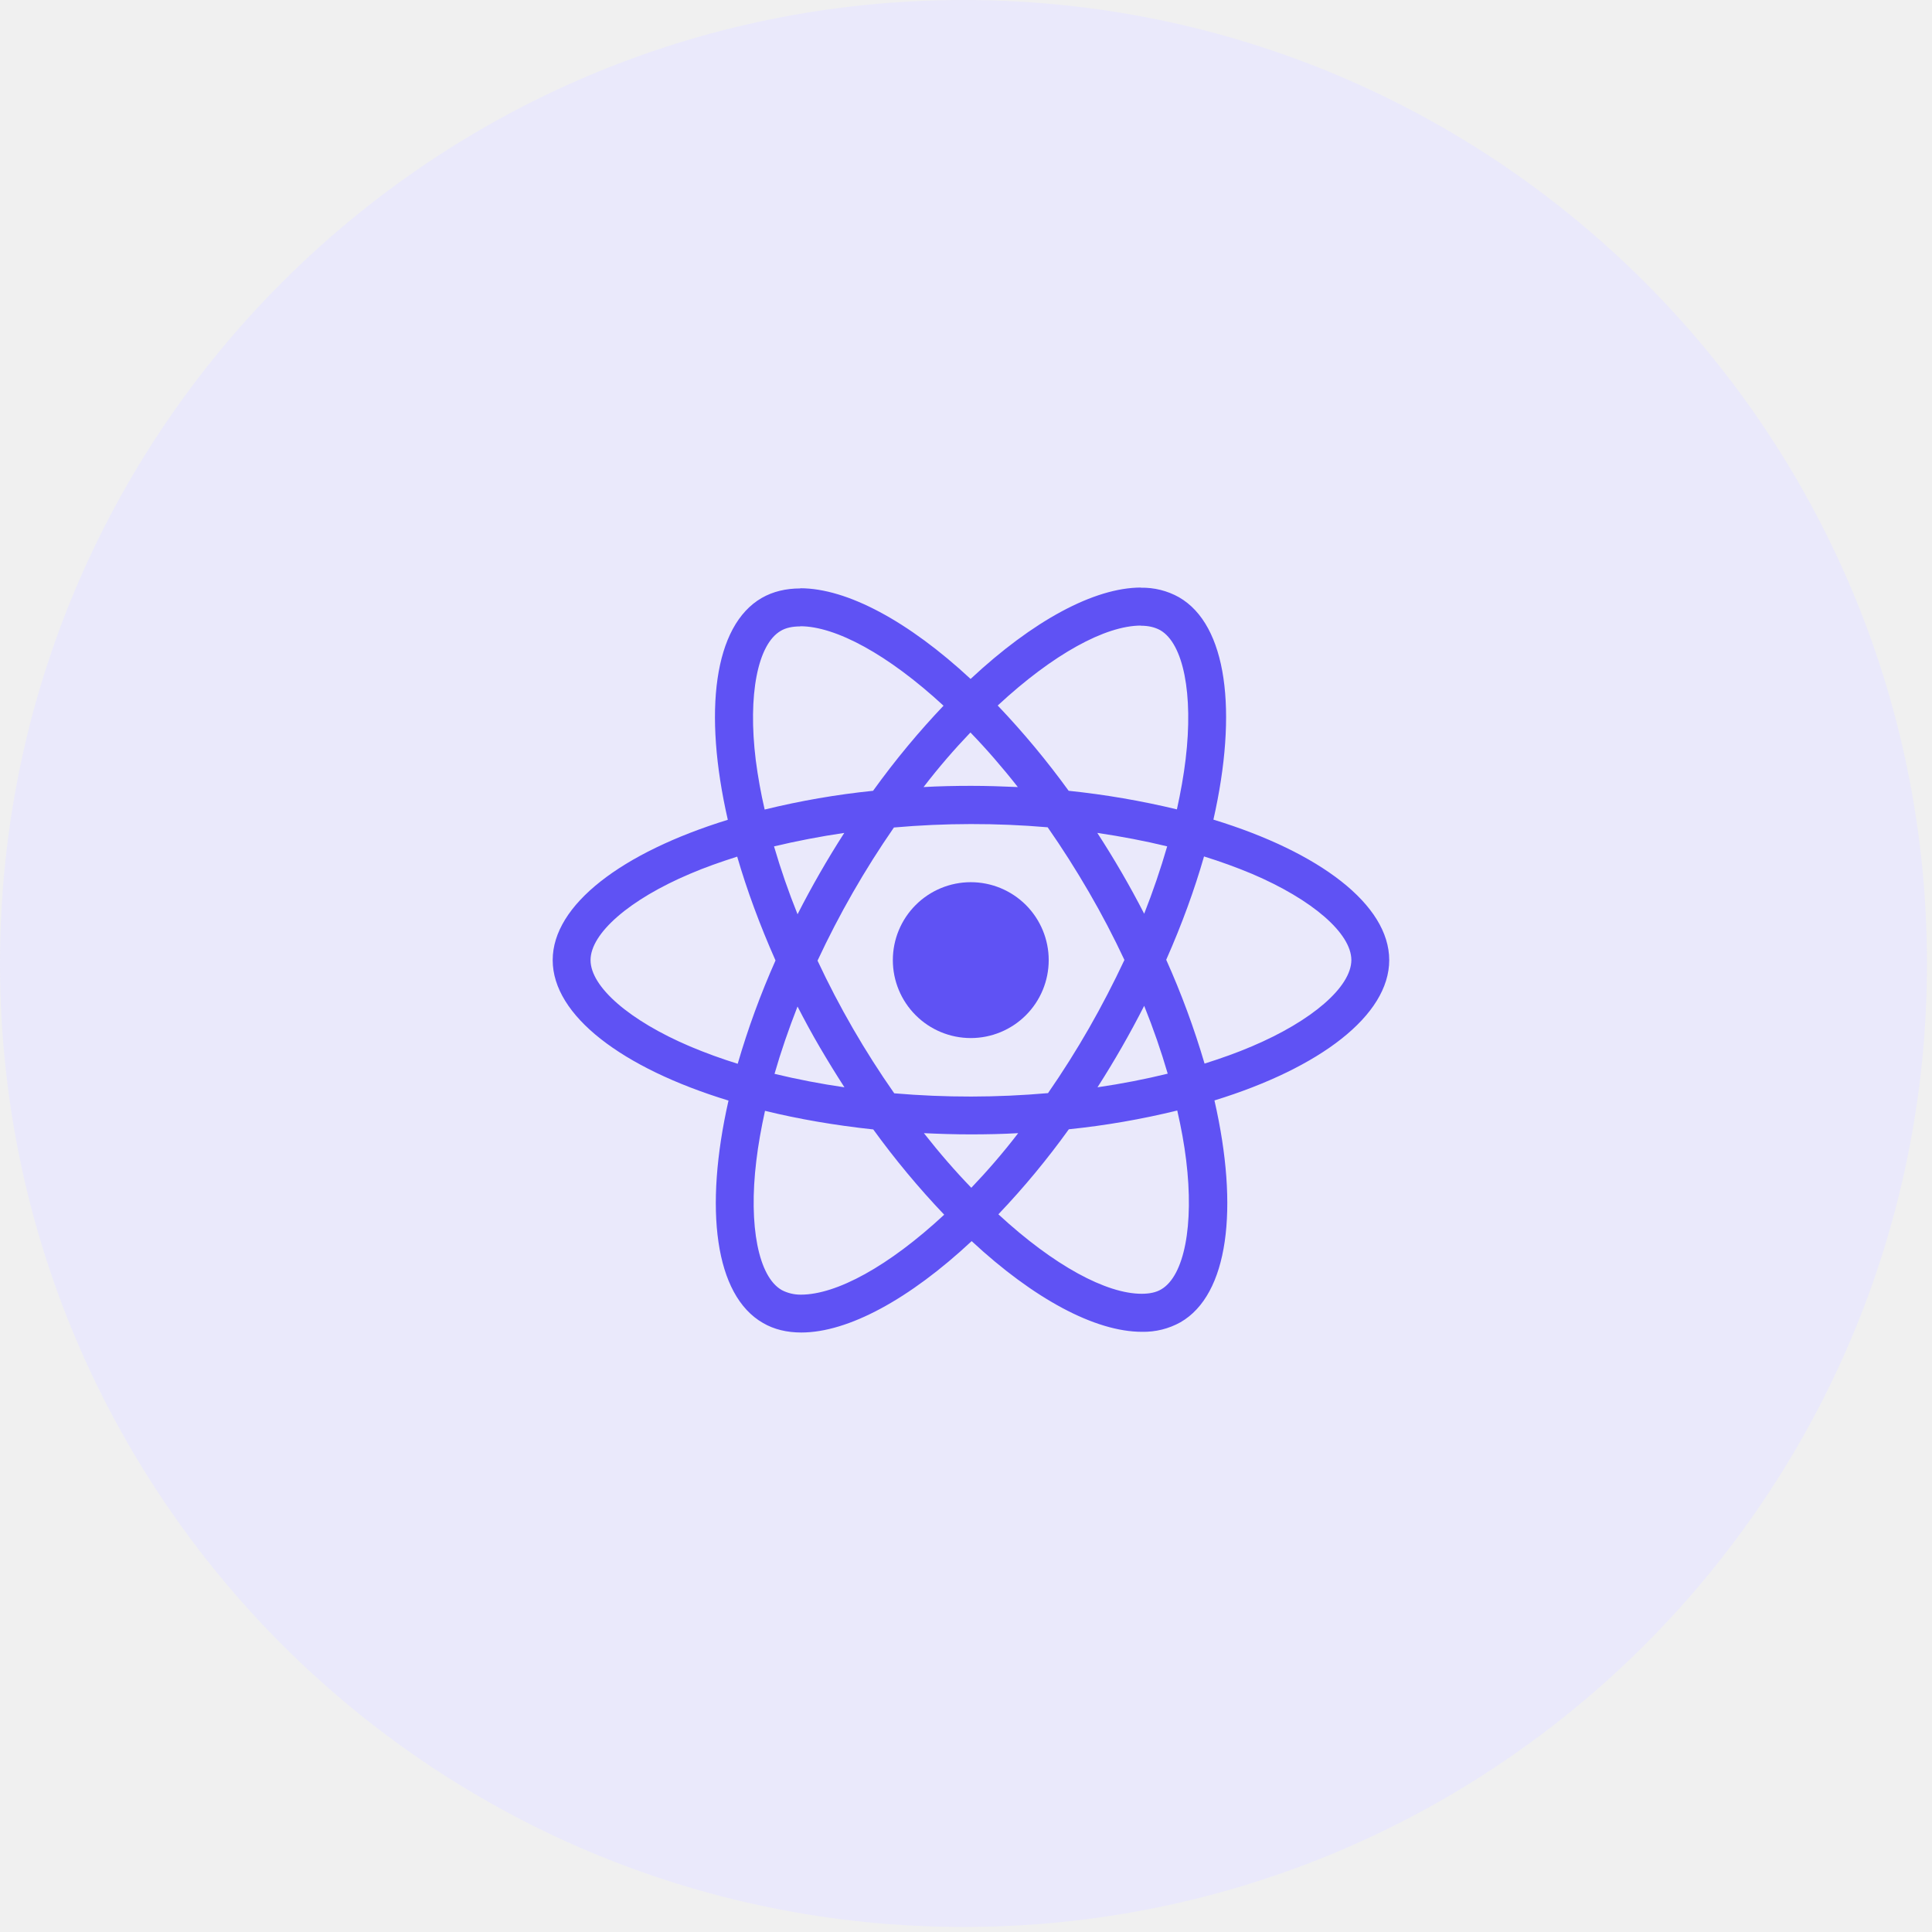
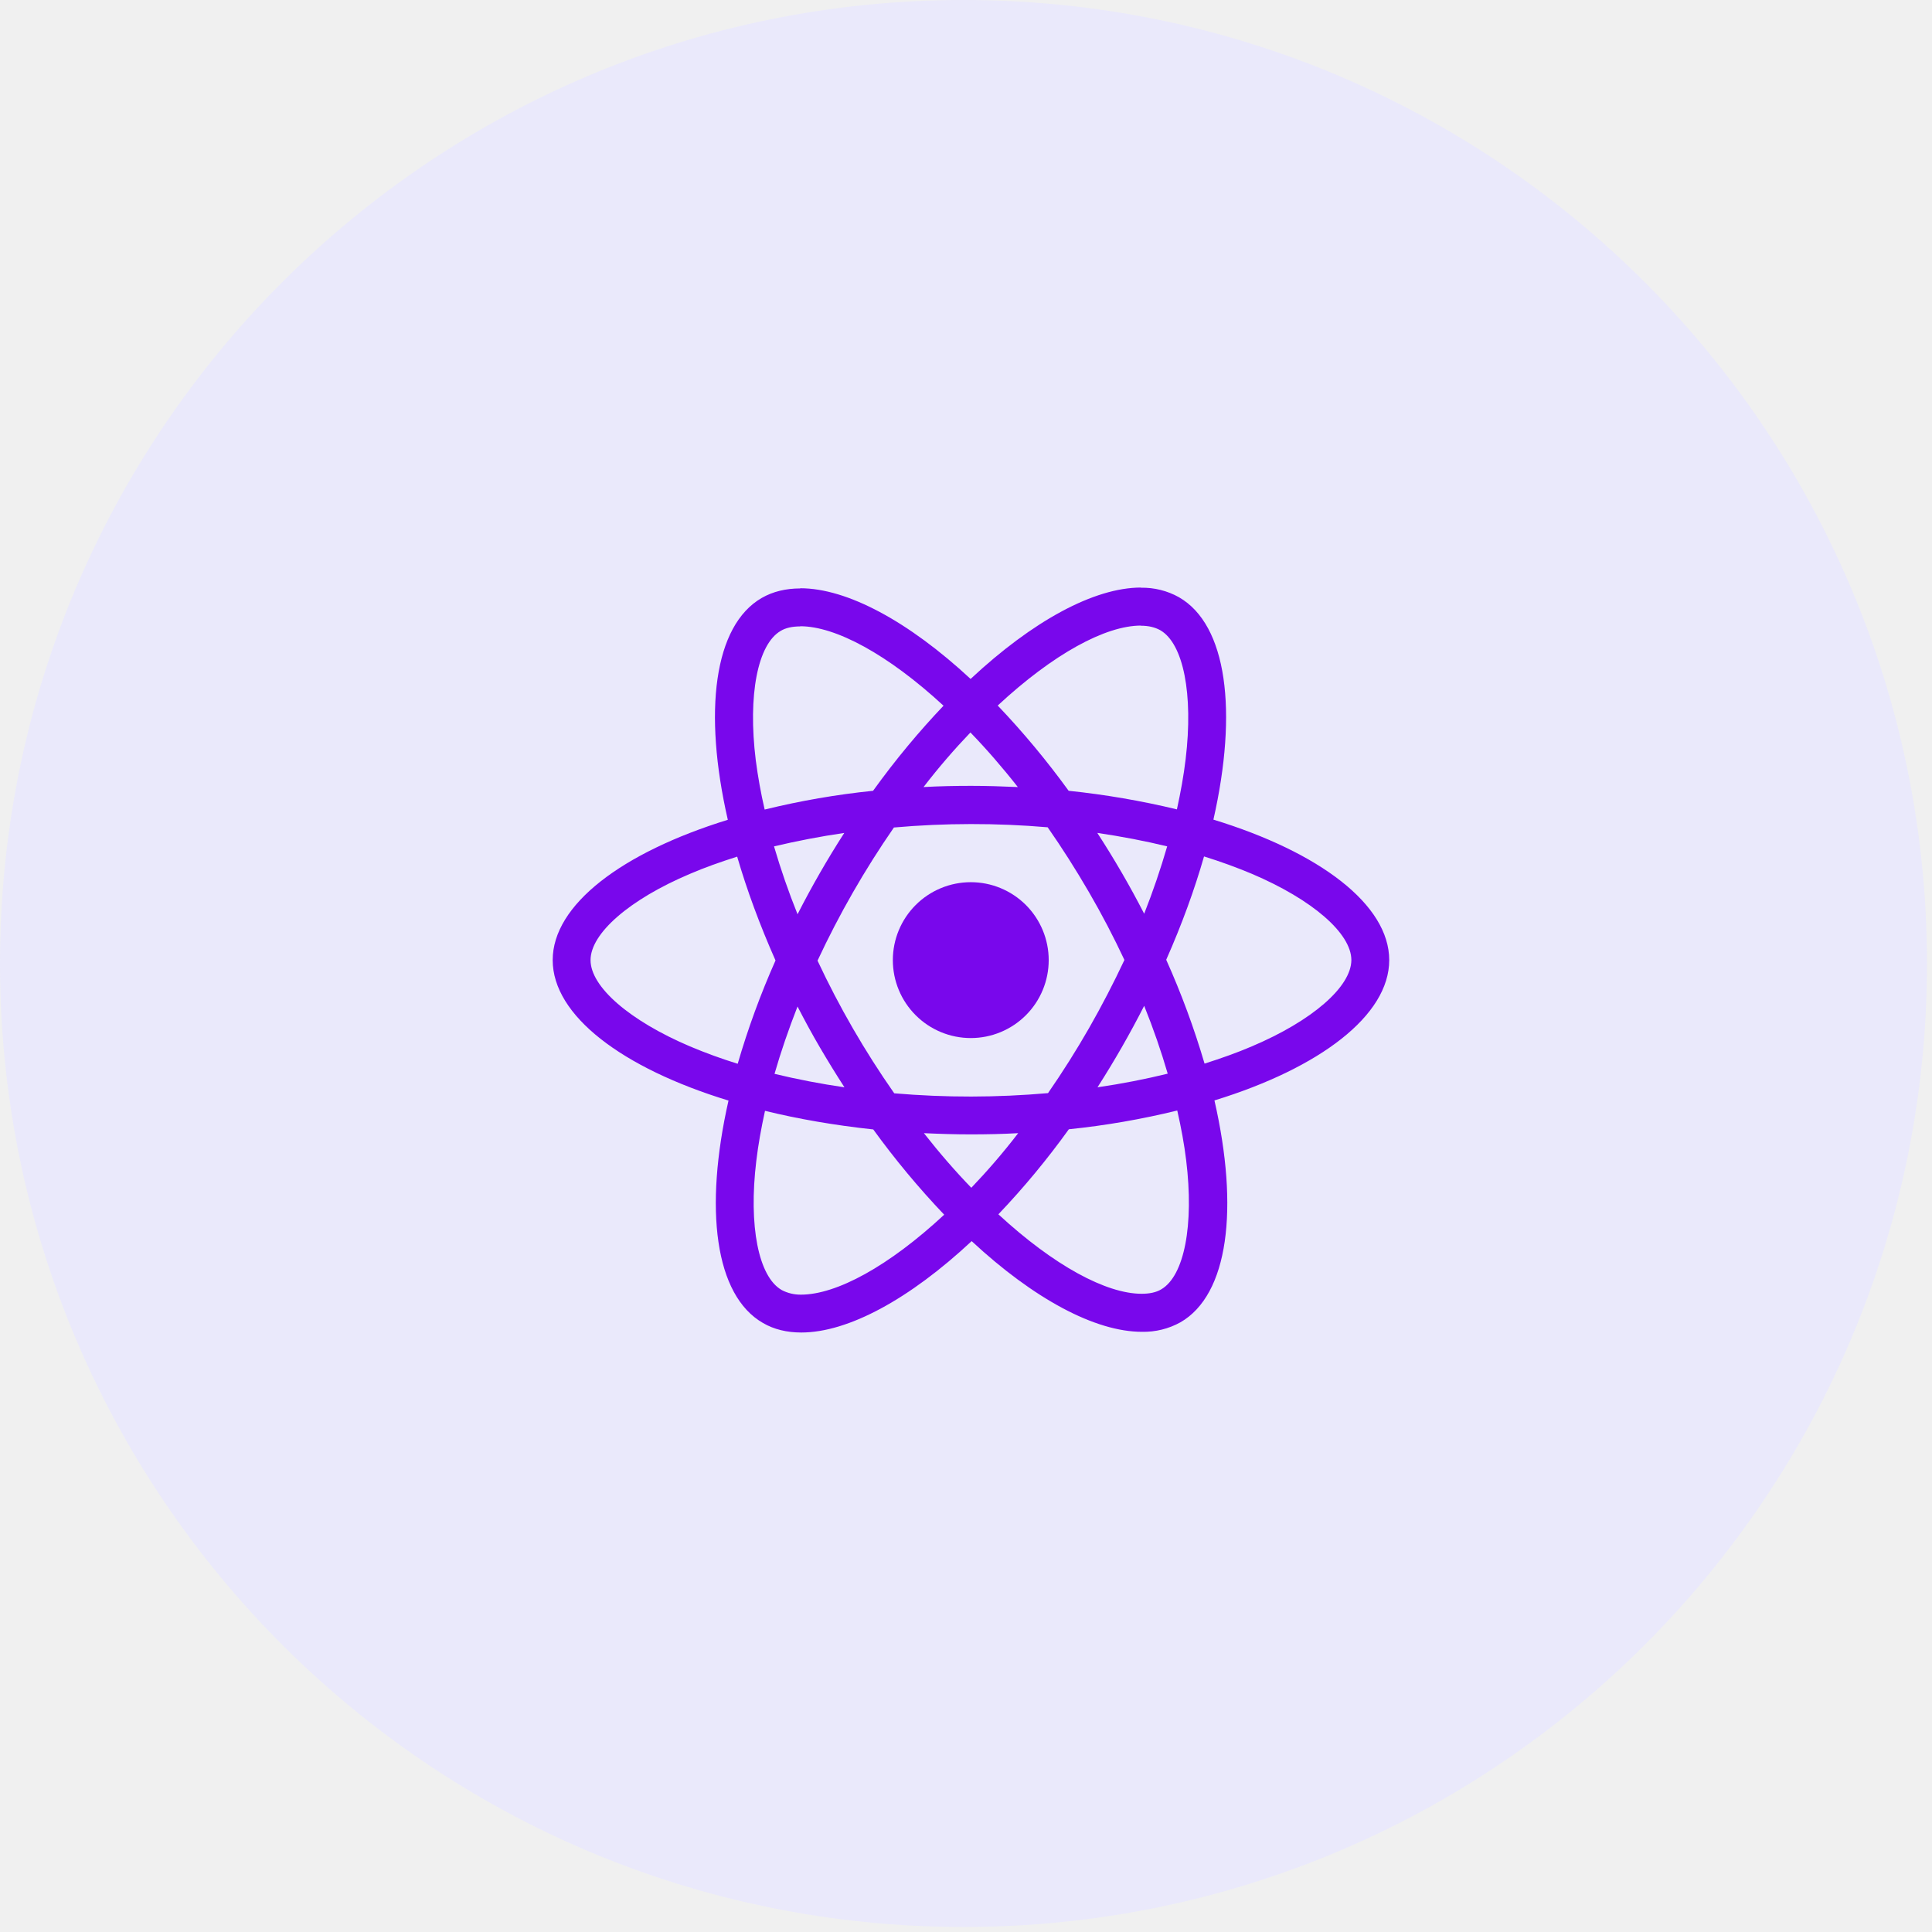
<svg xmlns="http://www.w3.org/2000/svg" width="84" height="84" viewBox="0 0 84 84" fill="none">
  <circle cx="41.891" cy="41.891" r="41.891" fill="#EAE9FB" />
-   <g clip-path="url(#clip0_78_1587)">
-     <path d="M60.401 41.744C60.401 39.335 57.383 37.051 52.757 35.636C53.825 30.921 53.351 27.169 51.26 25.967C50.753 25.683 50.179 25.54 49.599 25.553V27.205C49.94 27.205 50.214 27.273 50.444 27.399C51.452 27.978 51.89 30.178 51.549 33.011C51.467 33.708 51.334 34.441 51.17 35.19C49.621 34.817 48.048 34.547 46.463 34.382C45.519 33.079 44.489 31.841 43.379 30.675C45.797 28.43 48.065 27.199 49.608 27.199V25.546C47.568 25.546 44.899 26.999 42.2 29.519C39.503 27.016 36.833 25.576 34.794 25.576V27.228C36.33 27.228 38.606 28.452 41.023 30.683C39.985 31.774 38.947 33.011 37.96 34.382C36.372 34.545 34.797 34.817 33.246 35.198C33.082 34.488 32.953 33.771 32.859 33.049C32.511 30.215 32.941 28.014 33.943 27.43C34.164 27.296 34.453 27.235 34.794 27.235V25.584C34.173 25.584 33.608 25.717 33.12 25.997C31.036 27.199 30.57 30.942 31.644 35.643C27.032 37.068 24.03 39.342 24.03 41.744C24.03 44.154 27.048 46.438 31.674 47.851C30.606 52.567 31.08 56.32 33.172 57.52C33.653 57.802 34.217 57.935 34.838 57.935C36.878 57.935 39.547 56.482 42.246 53.962C44.943 56.467 47.612 57.905 49.652 57.905C50.237 57.917 50.815 57.774 51.326 57.489C53.41 56.289 53.877 52.546 52.802 47.845C57.399 46.43 60.401 44.146 60.401 41.744ZM50.747 36.799C50.459 37.79 50.126 38.767 49.747 39.727C49.128 38.522 48.447 37.349 47.709 36.213C48.762 36.369 49.778 36.562 50.749 36.799H50.747ZM47.353 44.695C46.798 45.664 46.202 46.609 45.566 47.527C43.342 47.723 41.105 47.726 38.88 47.535C37.604 45.712 36.488 43.782 35.545 41.767C36.487 39.747 37.598 37.81 38.866 35.978C41.09 35.782 43.327 35.779 45.551 35.969C46.166 36.851 46.768 37.794 47.345 38.788C47.909 39.758 48.421 40.742 48.888 41.737C48.416 42.743 47.904 43.73 47.353 44.695ZM49.747 43.731C50.147 44.724 50.49 45.718 50.77 46.681C49.8 46.919 48.776 47.119 47.717 47.274C48.452 46.127 49.13 44.945 49.747 43.731ZM42.231 51.642C41.541 50.929 40.852 50.137 40.17 49.268C40.837 49.299 41.518 49.321 42.208 49.321C42.905 49.321 43.595 49.306 44.269 49.268C43.602 50.137 42.913 50.929 42.231 51.642ZM36.715 47.274C35.693 47.126 34.678 46.931 33.675 46.689C33.949 45.733 34.29 44.746 34.675 43.761C34.979 44.352 35.299 44.946 35.648 45.54C35.996 46.133 36.351 46.712 36.715 47.274ZM42.193 31.847C42.882 32.559 43.572 33.352 44.254 34.22C43.587 34.19 42.905 34.167 42.215 34.167C41.518 34.167 40.829 34.182 40.155 34.22C40.821 33.352 41.511 32.559 42.193 31.847ZM36.707 36.214C35.972 37.358 35.294 38.538 34.676 39.75C34.287 38.784 33.946 37.799 33.653 36.799C34.623 36.569 35.648 36.369 36.707 36.214ZM29.998 45.495C27.373 44.377 25.676 42.908 25.676 41.744C25.676 40.58 27.373 39.104 29.998 37.993C30.635 37.719 31.332 37.474 32.052 37.245C32.474 38.697 33.031 40.209 33.718 41.759C33.069 43.218 32.52 44.718 32.074 46.251C31.37 46.033 30.677 45.781 29.998 45.495ZM33.987 56.088C32.979 55.512 32.541 53.309 32.882 50.478C32.964 49.781 33.097 49.046 33.261 48.297C34.713 48.653 36.299 48.927 37.968 49.106C38.912 50.409 39.942 51.647 41.052 52.813C38.635 55.059 36.366 56.289 34.823 56.289C34.532 56.292 34.245 56.224 33.987 56.089V56.088ZM51.572 50.44C51.92 53.272 51.49 55.474 50.488 56.059C50.267 56.192 49.978 56.251 49.637 56.251C48.102 56.251 45.825 55.029 43.408 52.796C44.513 51.636 45.536 50.4 46.471 49.099C48.059 48.936 49.635 48.663 51.185 48.283C51.357 49.032 51.488 49.75 51.572 50.44ZM54.425 45.495C53.789 45.769 53.092 46.015 52.372 46.243C51.919 44.703 51.362 43.194 50.705 41.729C51.387 40.188 51.934 38.683 52.349 37.237C53.055 37.456 53.751 37.708 54.433 37.993C57.058 39.112 58.755 40.58 58.755 41.744C58.747 42.908 57.05 44.384 54.425 45.495Z" fill="#5F52F4" />
-     <path d="M42.208 45.133C43.107 45.133 43.968 44.776 44.604 44.14C45.239 43.505 45.596 42.643 45.596 41.744C45.596 40.846 45.239 39.984 44.604 39.348C43.968 38.713 43.107 38.356 42.208 38.356C41.309 38.356 40.447 38.713 39.812 39.348C39.176 39.984 38.819 40.846 38.819 41.744C38.819 42.643 39.176 43.505 39.812 44.14C40.447 44.776 41.309 45.133 42.208 45.133Z" fill="#5F52F4" />
+   <g clip-path="url(#clip0_131_378)">
+     <path d="M60.401 41.744C60.401 39.335 57.383 37.051 52.757 35.636C53.825 30.921 53.351 27.169 51.26 25.967C50.753 25.683 50.179 25.541 49.599 25.553V27.205C49.94 27.205 50.214 27.273 50.444 27.399C51.452 27.978 51.89 30.178 51.549 33.011C51.467 33.708 51.334 34.441 51.17 35.19C49.621 34.817 48.048 34.547 46.463 34.382C45.519 33.08 44.489 31.841 43.379 30.676C45.796 28.43 48.065 27.199 49.608 27.199V25.546C47.568 25.546 44.899 26.999 42.2 29.519C39.503 27.016 36.833 25.576 34.794 25.576V27.228C36.33 27.228 38.606 28.452 41.023 30.683C39.985 31.774 38.947 33.011 37.96 34.382C36.372 34.545 34.797 34.817 33.246 35.198C33.082 34.488 32.953 33.771 32.859 33.049C32.511 30.215 32.941 28.015 33.943 27.43C34.164 27.296 34.453 27.235 34.794 27.235V25.584C34.173 25.584 33.608 25.717 33.12 25.997C31.036 27.199 30.569 30.942 31.644 35.643C27.032 37.068 24.03 39.342 24.03 41.744C24.03 44.154 27.048 46.438 31.674 47.851C30.606 52.567 31.08 56.32 33.171 57.52C33.653 57.802 34.217 57.935 34.838 57.935C36.878 57.935 39.547 56.482 42.246 53.962C44.943 56.467 47.612 57.905 49.652 57.905C50.237 57.917 50.815 57.774 51.326 57.49C53.41 56.289 53.877 52.546 52.802 47.845C57.399 46.43 60.401 44.146 60.401 41.744ZM50.747 36.799C50.459 37.79 50.126 38.767 49.747 39.727C49.128 38.522 48.447 37.349 47.709 36.213C48.762 36.369 49.778 36.562 50.749 36.799H50.747ZM47.353 44.695C46.798 45.664 46.202 46.609 45.566 47.527C43.342 47.723 41.105 47.726 38.88 47.535C37.604 45.712 36.488 43.782 35.545 41.767C36.486 39.747 37.598 37.81 38.866 35.978C41.09 35.782 43.327 35.779 45.551 35.969C46.166 36.851 46.768 37.794 47.345 38.788C47.909 39.758 48.421 40.743 48.888 41.737C48.416 42.743 47.904 43.73 47.353 44.695V44.695ZM49.747 43.731C50.147 44.724 50.49 45.718 50.77 46.681C49.8 46.919 48.776 47.12 47.717 47.274C48.452 46.127 49.13 44.945 49.747 43.731V43.731ZM42.231 51.642C41.541 50.929 40.852 50.137 40.17 49.268C40.836 49.299 41.518 49.321 42.208 49.321C42.905 49.321 43.594 49.306 44.269 49.268C43.602 50.137 42.913 50.929 42.231 51.642ZM36.715 47.274C35.693 47.126 34.678 46.931 33.675 46.689C33.949 45.733 34.29 44.746 34.675 43.761C34.979 44.352 35.299 44.946 35.648 45.54C35.996 46.133 36.351 46.712 36.715 47.274ZM42.193 31.847C42.882 32.559 43.572 33.352 44.254 34.22C43.587 34.19 42.905 34.167 42.215 34.167C41.518 34.167 40.829 34.182 40.154 34.22C40.821 33.352 41.511 32.559 42.193 31.847ZM36.707 36.215C35.972 37.358 35.294 38.538 34.676 39.75C34.287 38.784 33.946 37.799 33.653 36.799C34.623 36.569 35.648 36.369 36.707 36.215ZM29.998 45.495C27.373 44.377 25.676 42.908 25.676 41.744C25.676 40.58 27.373 39.104 29.998 37.994C30.635 37.719 31.332 37.474 32.051 37.245C32.474 38.697 33.031 40.209 33.718 41.759C33.069 43.218 32.52 44.718 32.074 46.251C31.37 46.033 30.677 45.781 29.998 45.495V45.495ZM33.987 56.088C32.979 55.512 32.541 53.309 32.882 50.478C32.964 49.781 33.097 49.046 33.261 48.297C34.713 48.653 36.299 48.927 37.968 49.106C38.912 50.409 39.942 51.647 41.052 52.813C38.635 55.059 36.366 56.289 34.823 56.289C34.532 56.292 34.245 56.224 33.987 56.089V56.088ZM51.572 50.44C51.92 53.272 51.49 55.474 50.488 56.059C50.267 56.192 49.977 56.251 49.636 56.251C48.101 56.251 45.825 55.029 43.408 52.796C44.513 51.636 45.536 50.4 46.471 49.099C48.059 48.936 49.635 48.663 51.185 48.283C51.356 49.032 51.488 49.75 51.572 50.44V50.44ZM54.425 45.495C53.789 45.769 53.092 46.015 52.372 46.244C51.919 44.703 51.362 43.195 50.705 41.729C51.387 40.188 51.934 38.683 52.349 37.237C53.055 37.456 53.751 37.708 54.433 37.994C57.058 39.112 58.755 40.58 58.755 41.744C58.747 42.908 57.05 44.384 54.425 45.495V45.495Z" fill="#7907EC" />
+     <path d="M42.208 45.133C43.107 45.133 43.968 44.776 44.604 44.14C45.239 43.505 45.596 42.643 45.596 41.744C45.596 40.846 45.239 39.984 44.604 39.348C43.968 38.713 43.107 38.356 42.208 38.356C41.309 38.356 40.447 38.713 39.812 39.348C39.176 39.984 38.819 40.846 38.819 41.744C38.819 42.643 39.176 43.505 39.812 44.14C40.447 44.776 41.309 45.133 42.208 45.133V45.133Z" fill="#7907EC" />
  </g>
  <defs>
-     <clipPath id="clip0_78_1587">
-       <rect width="36.37" height="36.37" fill="white" transform="translate(24.0304 24.0304)" />
+     <clipPath id="clip0_131_378">
+       <rect width="36.37" height="36.37" fill="white" transform="translate(24.0303 24.0304)" />
    </clipPath>
  </defs>
</svg>
